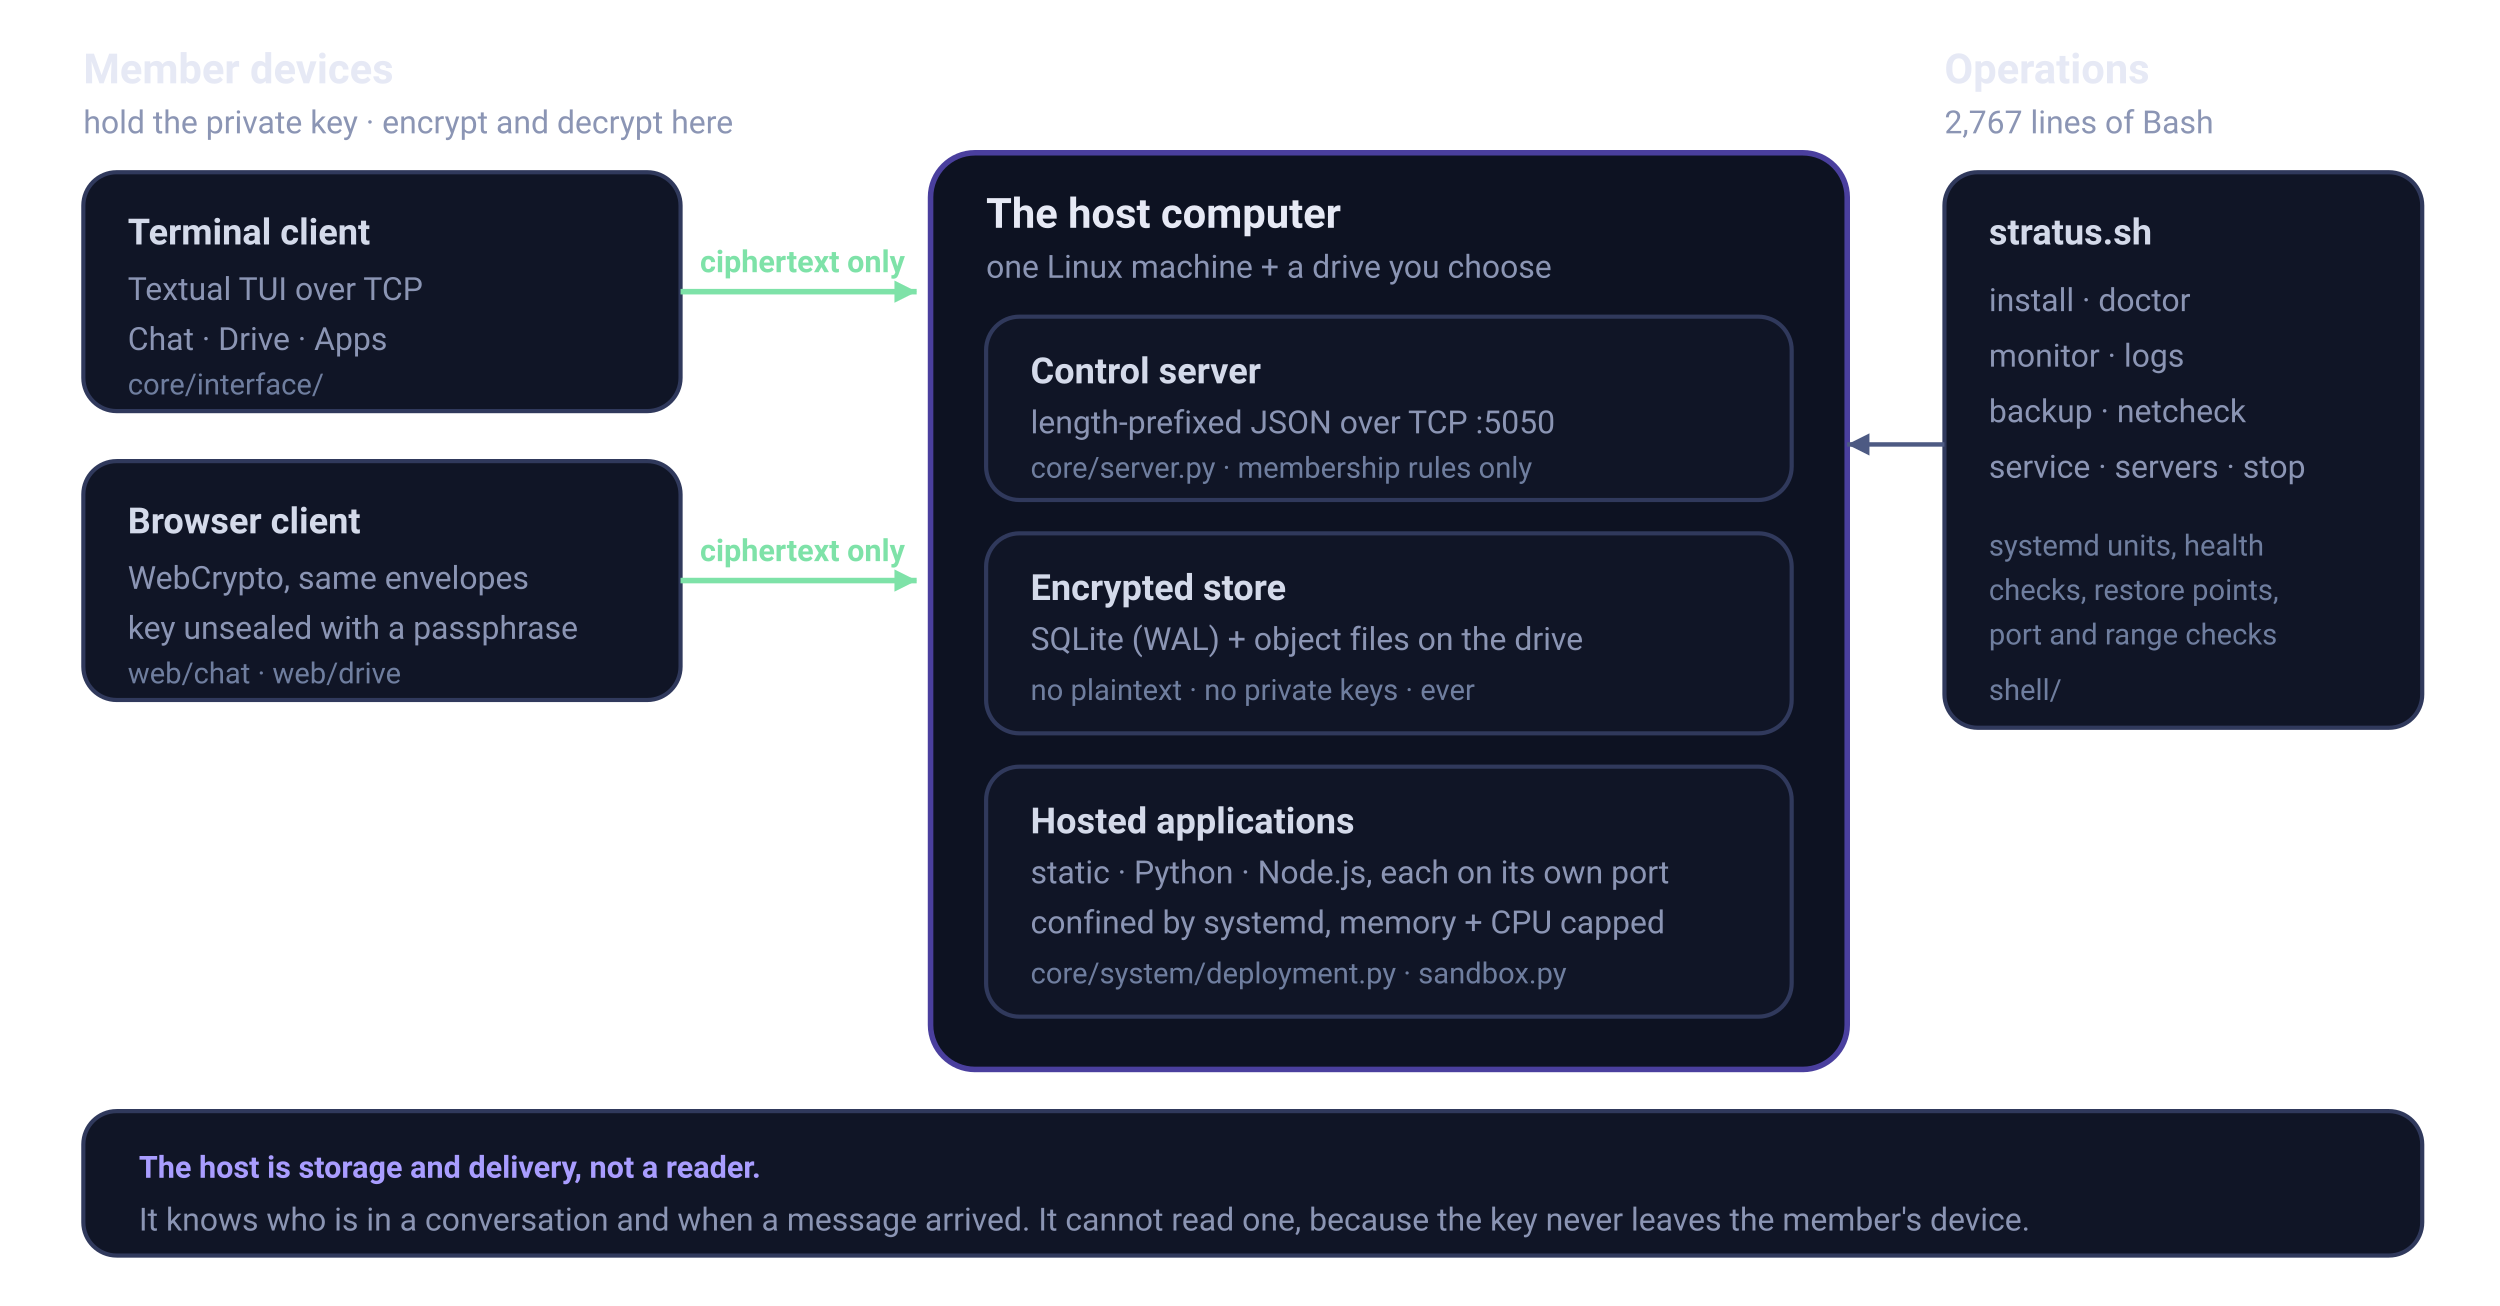
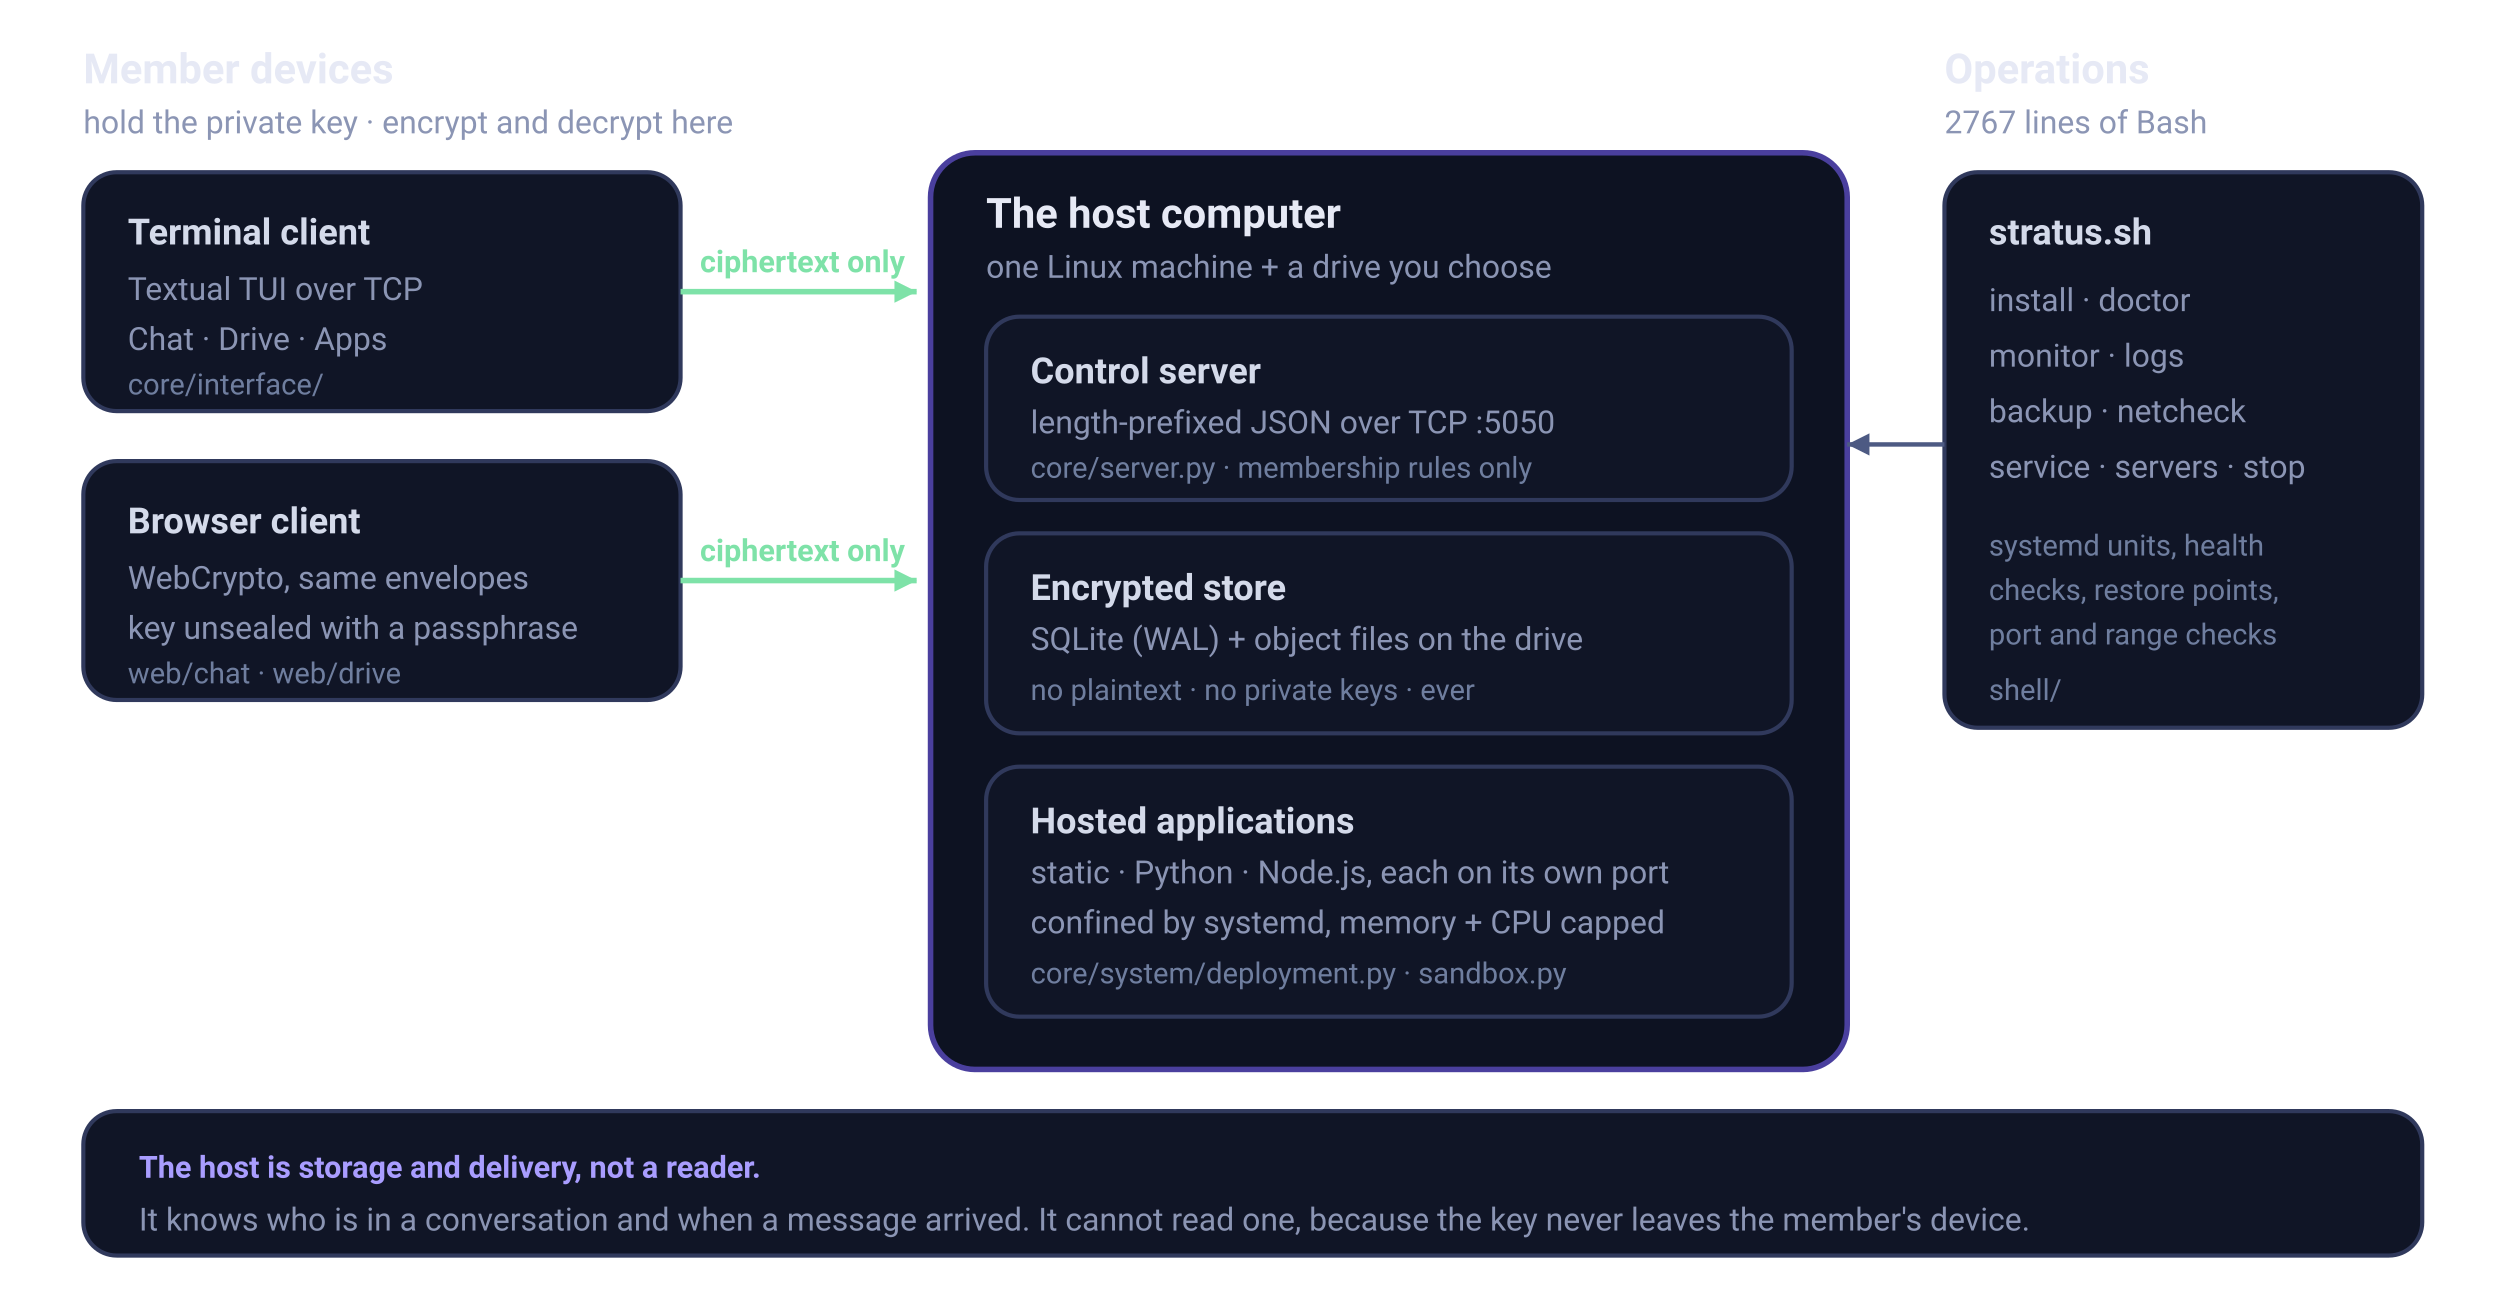
<svg xmlns="http://www.w3.org/2000/svg" viewBox="0 0 900 470" width="900" height="470" font-family="ui-sans-serif, system-ui, -apple-system, 'Segoe UI', Roboto, sans-serif">
  <style>
    .bg      { fill: none }
    .card    { fill: #101526; stroke: #30395c; stroke-width: 1.5; rx: 12 }
    .host    { fill: #0d1222; stroke: #4a3f9e; stroke-width: 2; rx: 16 }
    .accent  { fill: #a99dff }
    .title   { fill: #e6e9f5; font-size: 15px; font-weight: 700 }
    .label   { fill: #d4daea; font-size: 13px; font-weight: 600 }
    .small   { fill: #8b95b4; font-size: 11.5px }
    .tiny    { fill: #6f7e9f; font-size: 10.5px }
    .wire    { stroke: #4d5a83; stroke-width: 1.6; fill: none }
    .enc     { stroke: #7ee2a8; stroke-width: 2; fill: none }
    .greenT  { fill: #7ee2a8; font-size: 11px; font-weight: 600 }
    .purpleT { fill: #a99dff; font-size: 11px; font-weight: 600 }
  </style>
  <rect class="bg" width="900" height="470" />
  <text x="30" y="30" class="title">Member devices</text>
  <text x="30" y="48" class="small">hold the private key · encrypt and decrypt here</text>
  <rect class="card" x="30" y="62" width="215" height="86" />
  <text x="46" y="88" class="label">Terminal client</text>
  <text x="46" y="108" class="small">Textual TUI over TCP</text>
  <text x="46" y="126" class="small">Chat · Drive · Apps</text>
  <text x="46" y="142" class="tiny">core/interface/</text>
  <rect class="card" x="30" y="166" width="215" height="86" />
  <text x="46" y="192" class="label">Browser client</text>
  <text x="46" y="212" class="small">WebCrypto, same envelopes</text>
  <text x="46" y="230" class="small">key unsealed with a passphrase</text>
  <text x="46" y="246" class="tiny">web/chat · web/drive</text>
  <path class="enc" d="M245 105 H330" />
  <path class="enc" d="M245 209 H330" />
  <polygon points="330,105 322,101 322,109" fill="#7ee2a8" />
  <polygon points="330,209 322,205 322,213" fill="#7ee2a8" />
  <text x="252" y="98" class="greenT">ciphertext only</text>
  <text x="252" y="202" class="greenT">ciphertext only</text>
  <rect class="host" x="335" y="55" width="330" height="330" />
  <text x="355" y="82" class="title">The host computer</text>
  <text x="355" y="100" class="small">one Linux machine + a drive you choose</text>
  <rect class="card" x="355" y="114" width="290" height="66" />
  <text x="371" y="138" class="label">Control server</text>
  <text x="371" y="156" class="small">length-prefixed JSON over TCP :5050</text>
  <text x="371" y="172" class="tiny">core/server.py · membership rules only</text>
  <rect class="card" x="355" y="192" width="290" height="72" />
  <text x="371" y="216" class="label">Encrypted store</text>
  <text x="371" y="234" class="small">SQLite (WAL) + object files on the drive</text>
  <text x="371" y="252" class="tiny">no plaintext · no private keys · ever</text>
  <rect class="card" x="355" y="276" width="290" height="90" />
  <text x="371" y="300" class="label">Hosted applications</text>
  <text x="371" y="318" class="small">static · Python · Node.js, each on its own port</text>
  <text x="371" y="336" class="small">confined by systemd, memory + CPU capped</text>
  <text x="371" y="354" class="tiny">core/system/deployment.py · sandbox.py</text>
  <text x="700" y="30" class="title">Operations</text>
-   <text x="700" y="48" class="small">2,767 lines of Bash</text>
+   <text x="700" y="48" class="small">2767 lines of Bash</text>
  <rect class="card" x="700" y="62" width="172" height="200" />
  <text x="716" y="88" class="label">stratus.sh</text>
  <text x="716" y="112" class="small">install · doctor</text>
  <text x="716" y="132" class="small">monitor · logs</text>
  <text x="716" y="152" class="small">backup · netcheck</text>
  <text x="716" y="172" class="small">service · servers · stop</text>
  <text x="716" y="200" class="tiny">systemd units, health</text>
  <text x="716" y="216" class="tiny">checks, restore points,</text>
  <text x="716" y="232" class="tiny">port and range checks</text>
  <text x="716" y="252" class="tiny">shell/</text>
  <path class="wire" d="M700 160 H665" />
  <polygon points="665,160 673,156 673,164" fill="#4d5a83" />
  <rect class="card" x="30" y="400" width="842" height="52" />
  <text x="50" y="424" class="purpleT">The host is storage and delivery, not a reader.</text>
  <text x="50" y="443" class="small">It knows who is in a conversation and when a message arrived. It cannot read one, because the key never leaves the member's device.</text>
</svg>
